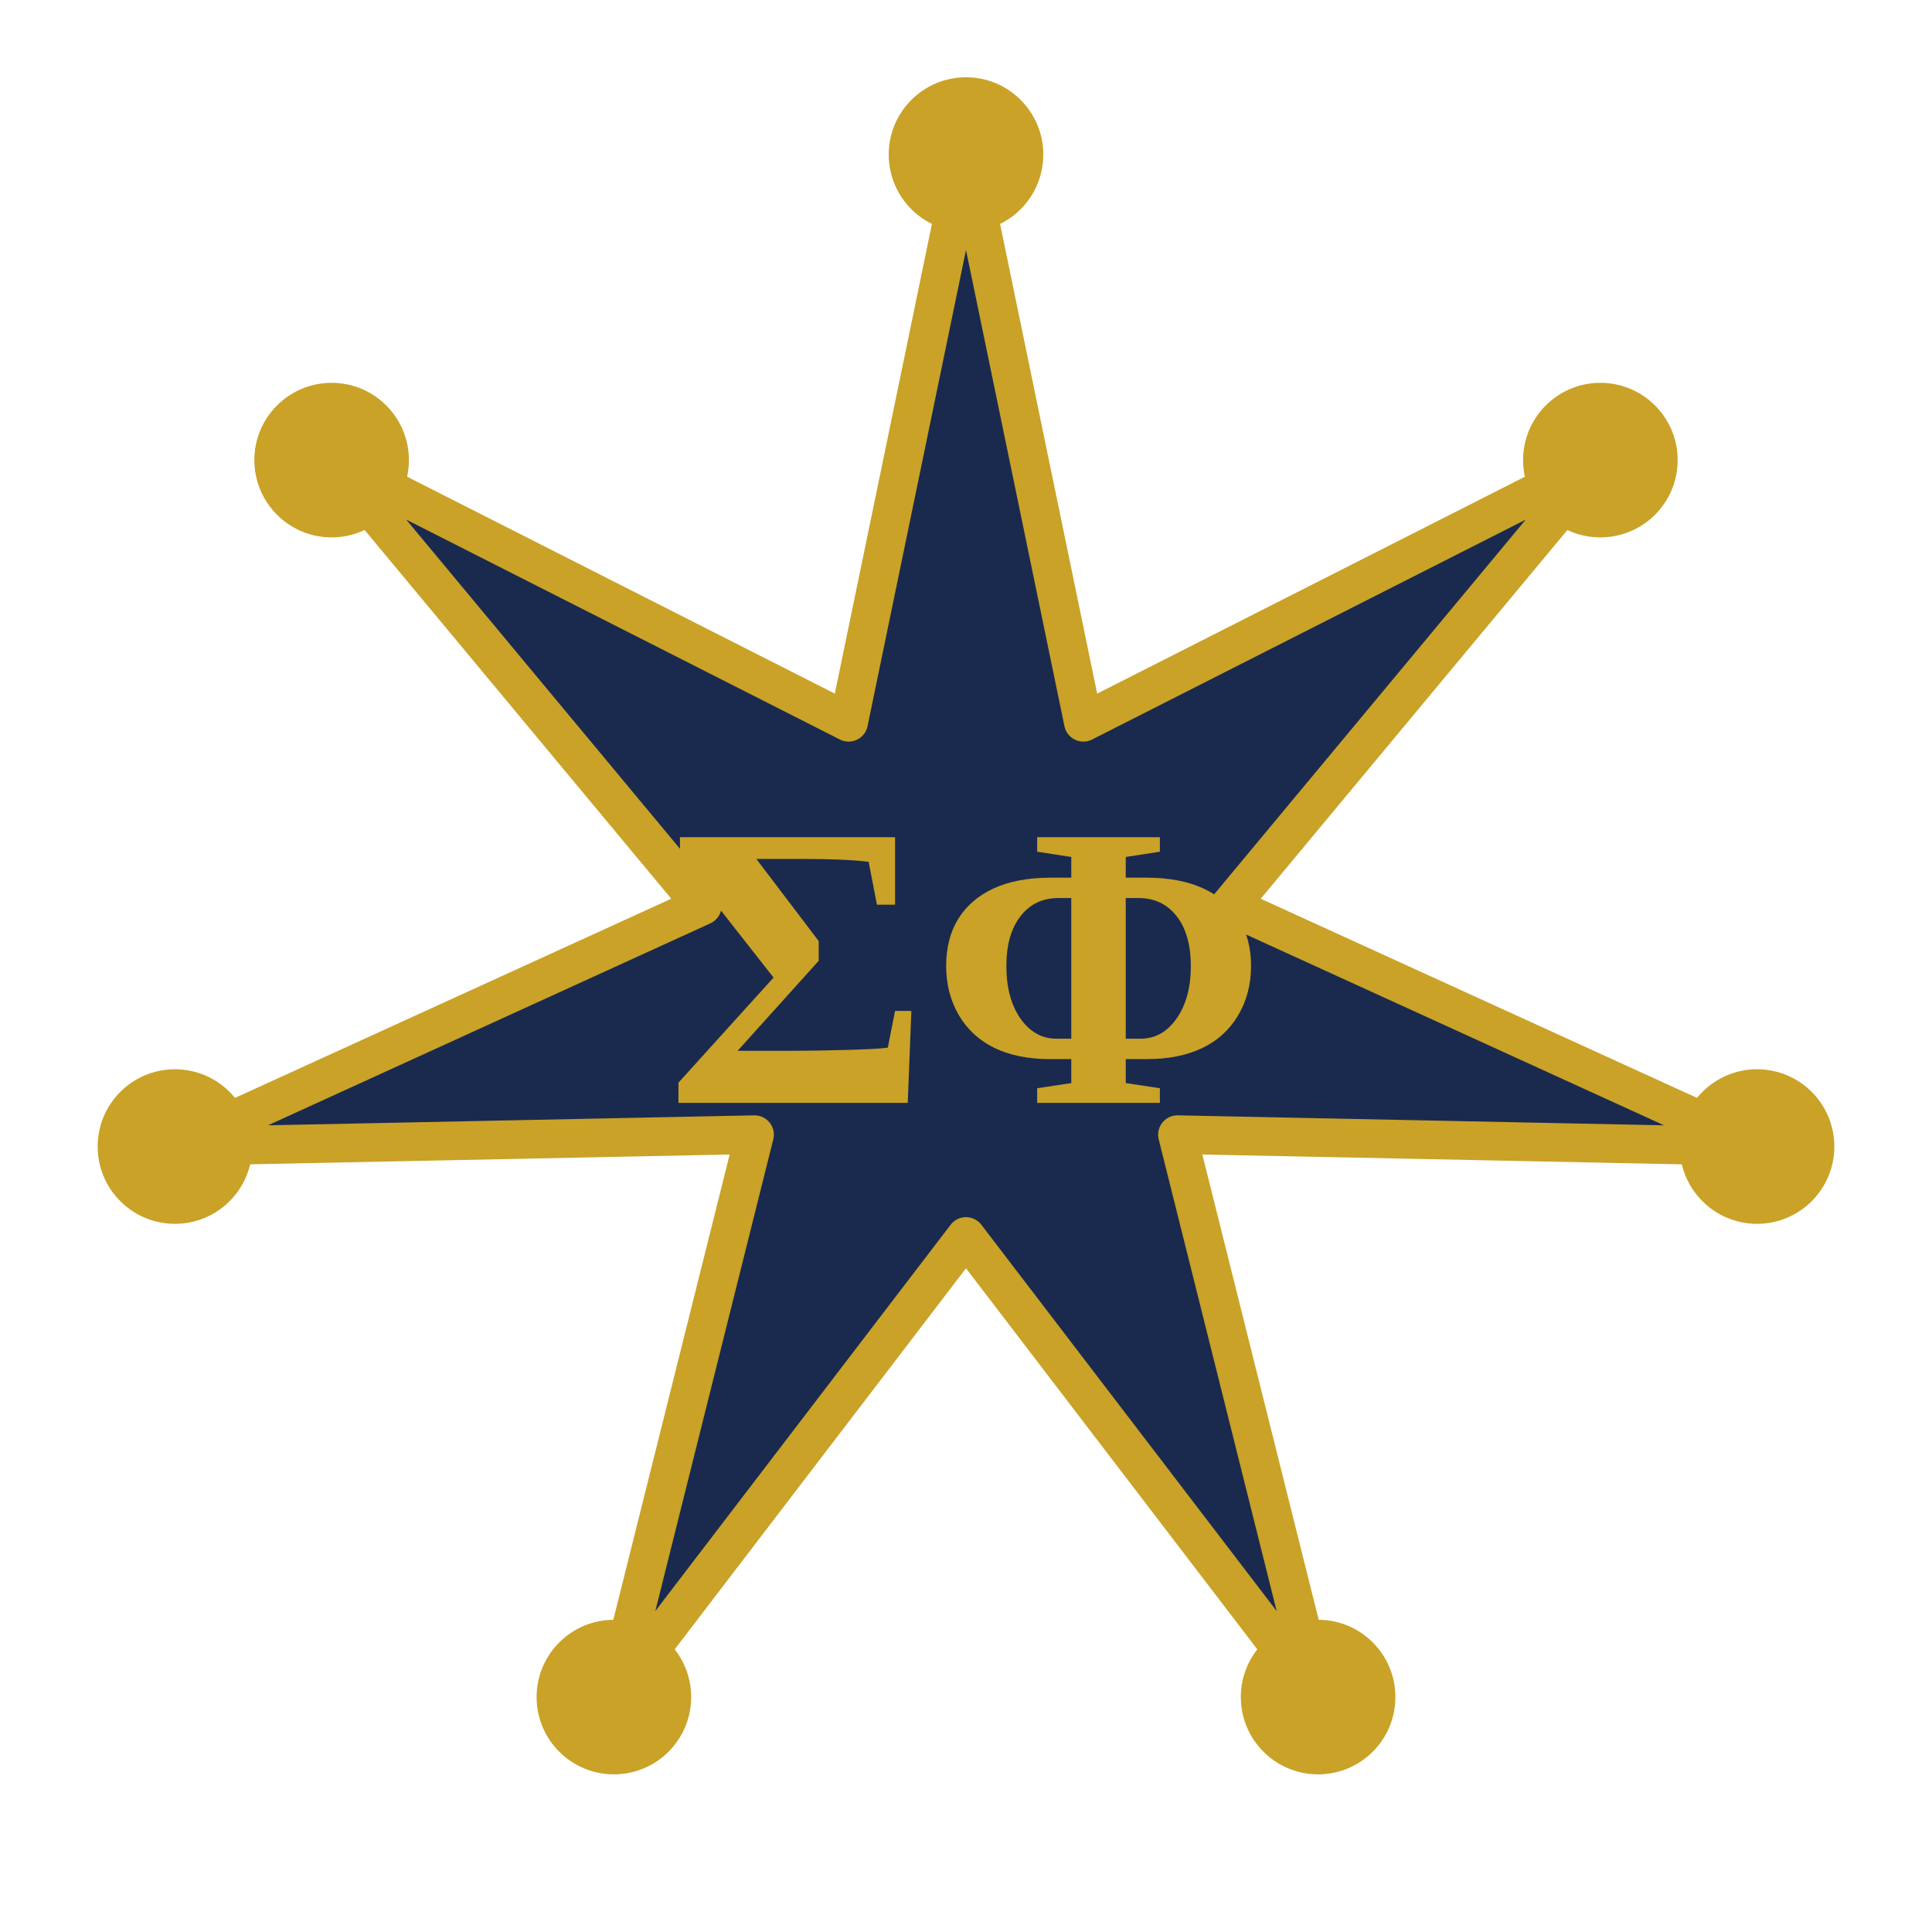
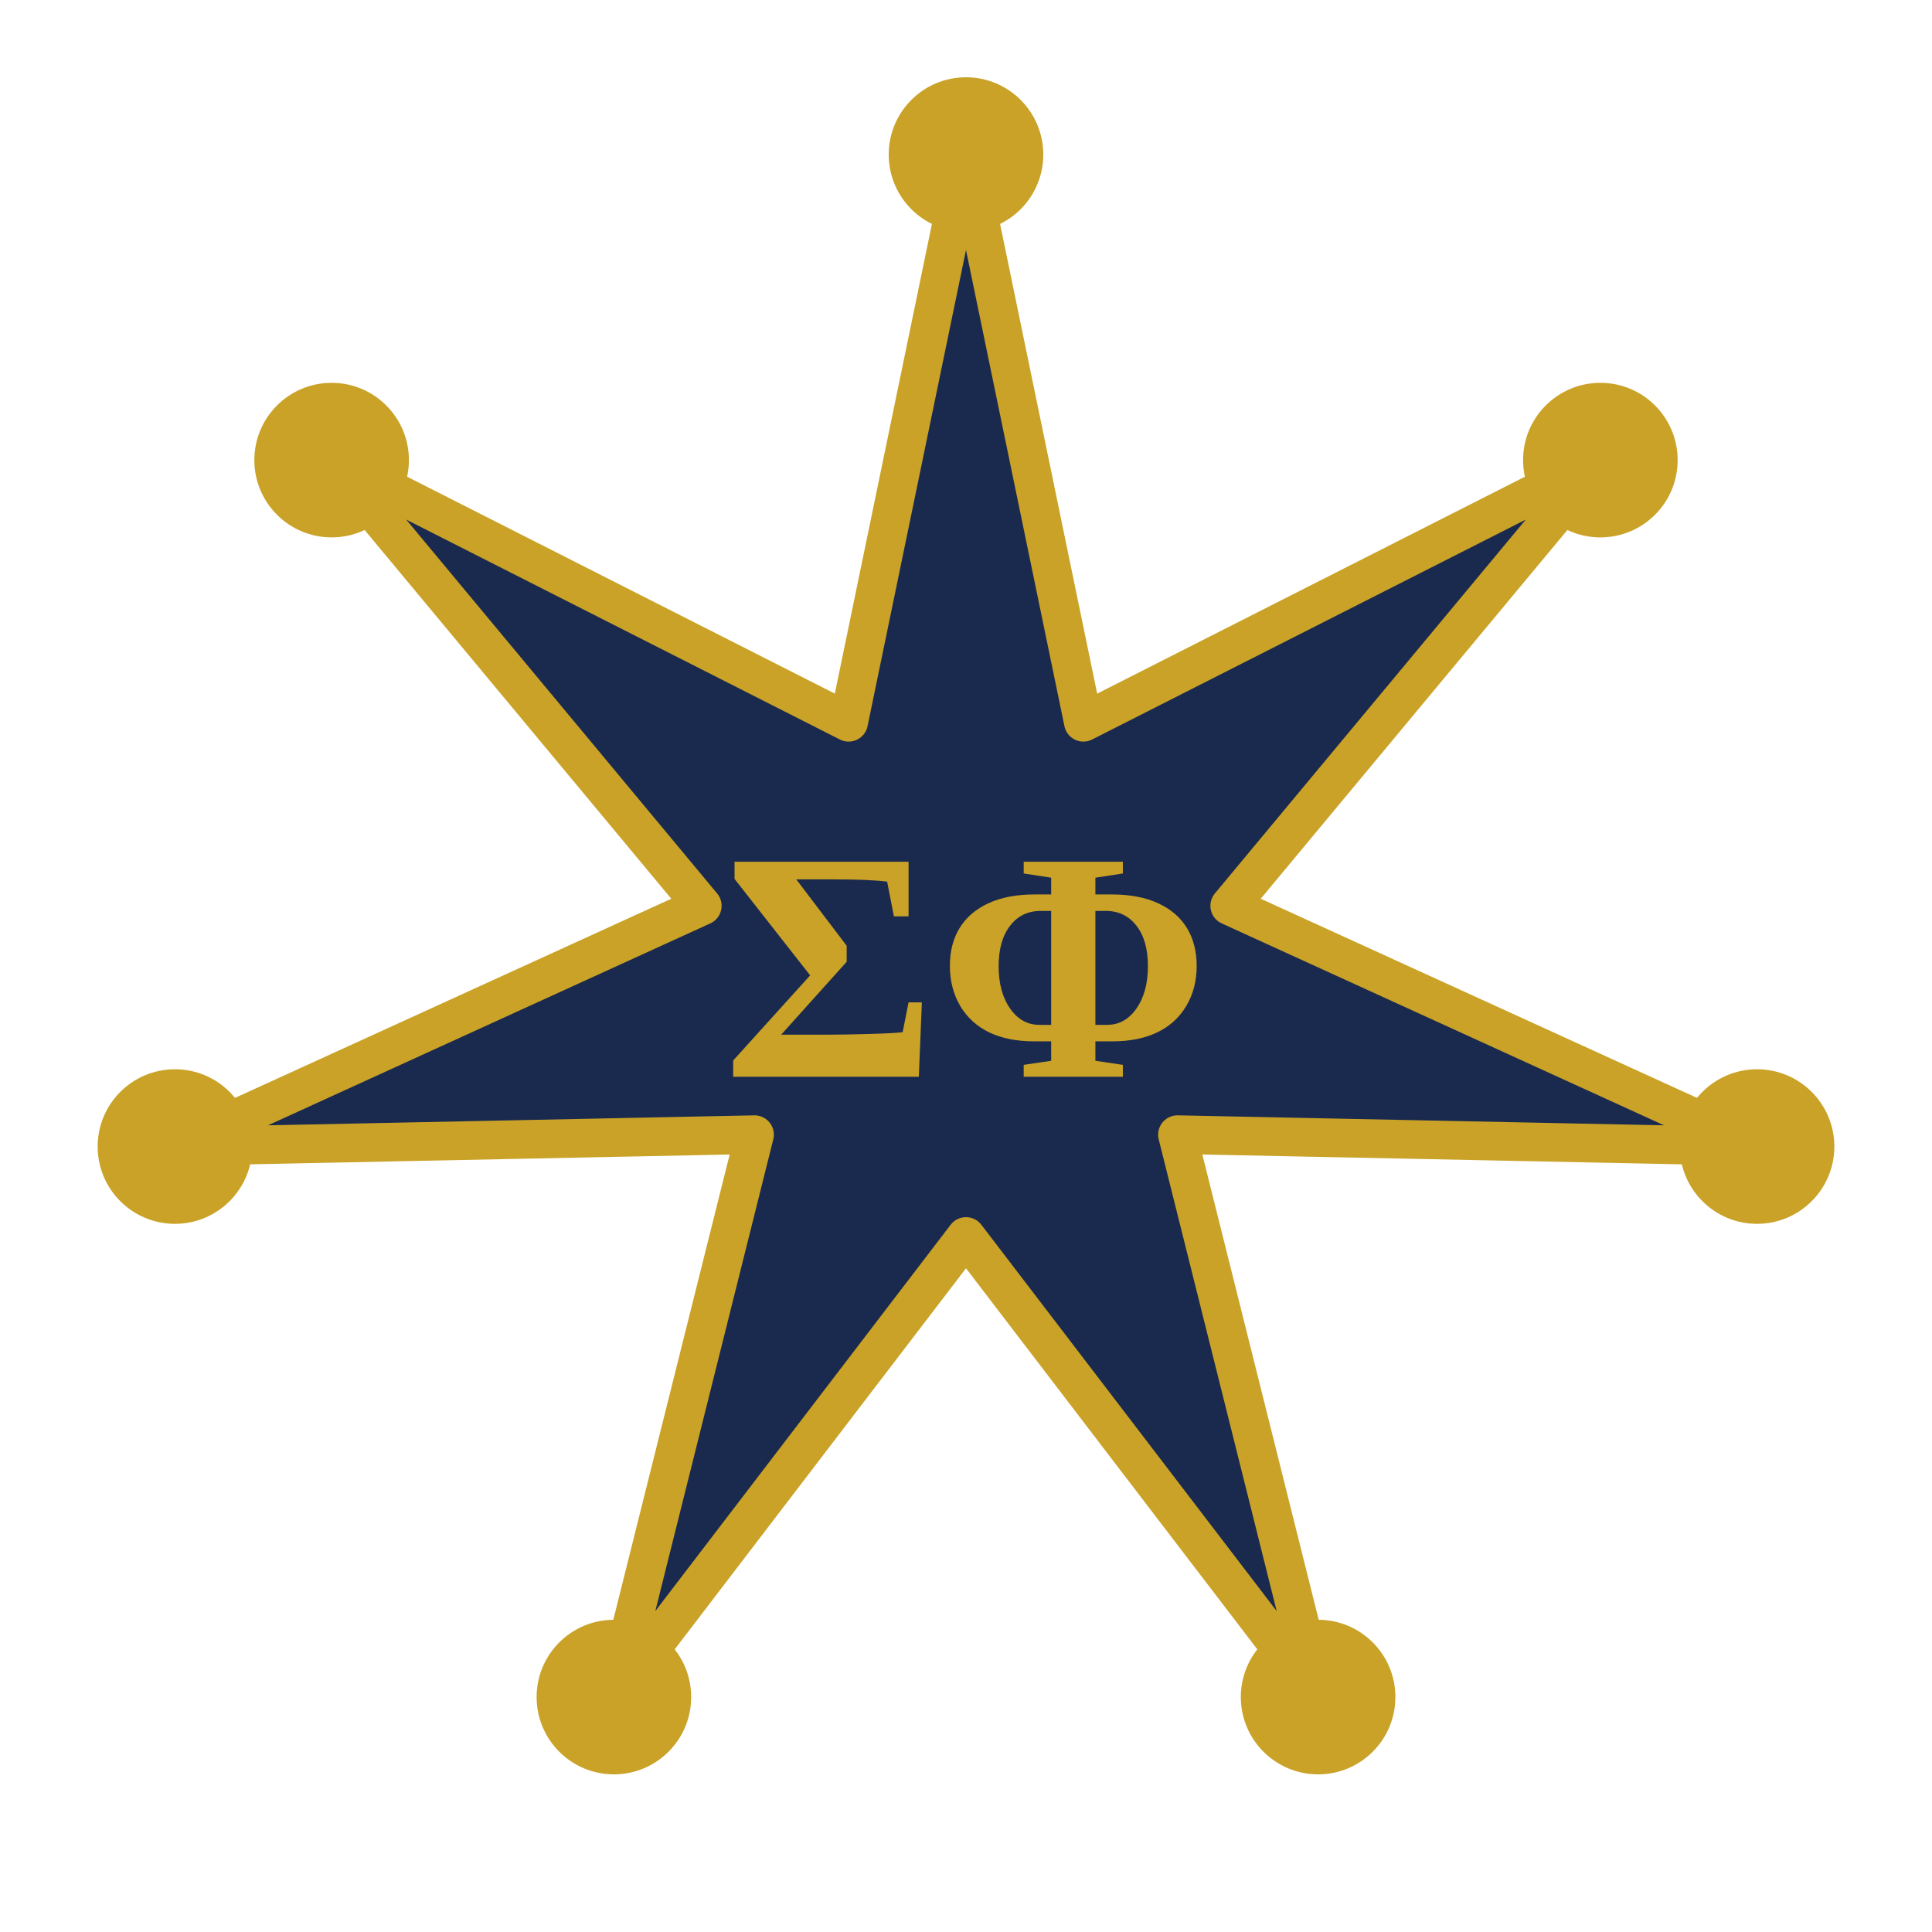
<svg xmlns="http://www.w3.org/2000/svg" viewBox="0 0 200 200" width="200" height="200">
  <path d="M 100.00,16.00 L 112.15,74.77 L 165.67,47.63 L 127.30,93.77 L 181.89,118.69 L 121.89,117.46 L 136.45,175.68 L 100.00,128.00 L 63.55,175.68 L 78.11,117.46 L 18.11,118.69 L 72.70,93.77 L 34.33,47.63 L 87.85,74.77 Z" fill="#1a2a4f" stroke="#c9a227" stroke-width="4" stroke-linejoin="round" />
  <circle cx="100.00" cy="16.00" r="8" fill="#c9a227" />
  <circle cx="165.67" cy="47.63" r="8" fill="#c9a227" />
  <circle cx="181.89" cy="118.69" r="8" fill="#c9a227" />
  <circle cx="136.45" cy="175.68" r="8" fill="#c9a227" />
  <circle cx="63.55" cy="175.68" r="8" fill="#c9a227" />
  <circle cx="18.11" cy="118.69" r="8" fill="#c9a227" />
  <circle cx="34.33" cy="47.63" r="8" fill="#c9a227" />
-   <text x="100" y="100" text-anchor="middle" dominant-baseline="central" font-family="Georgia, 'Times New Roman', serif" font-weight="700" font-size="42" fill="#c9a227">ΣΦ</text>
+   <text x="100" y="100" text-anchor="middle" dominant-baseline="central" font-family="Georgia, 'Times New Roman', serif" font-weight="700" font-size="34" fill="#c9a227">ΣΦ</text>
</svg>
